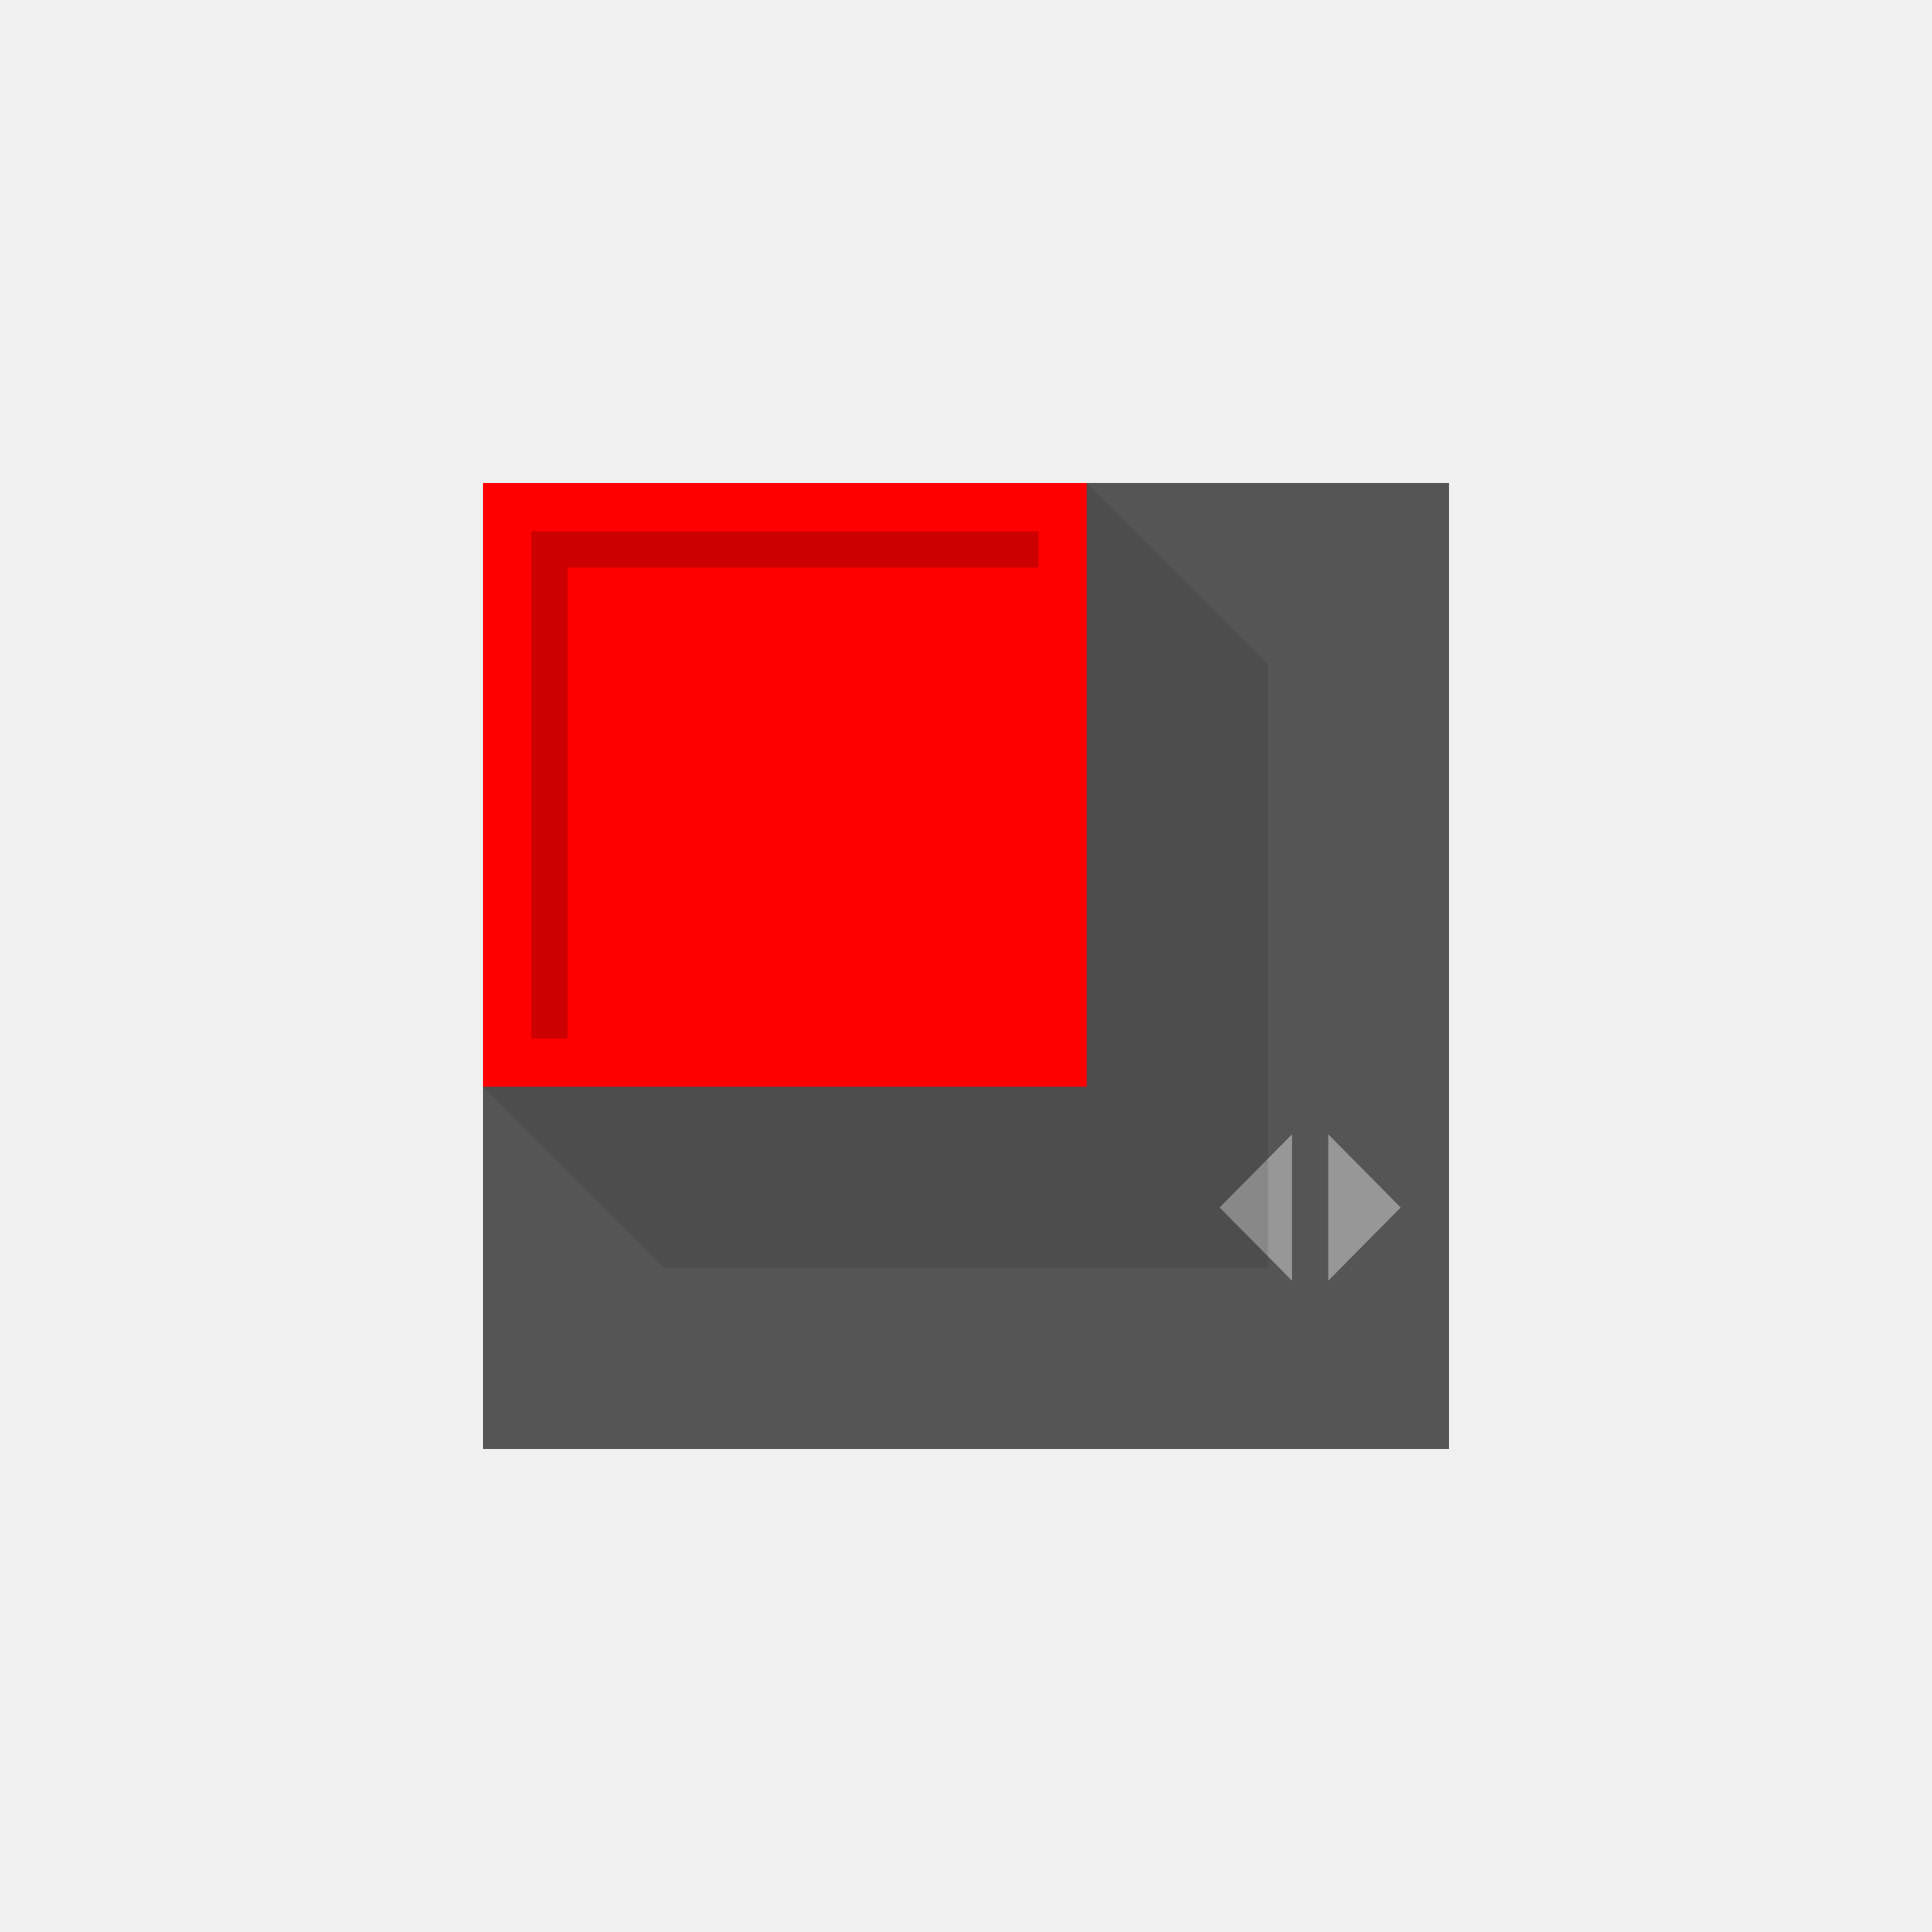
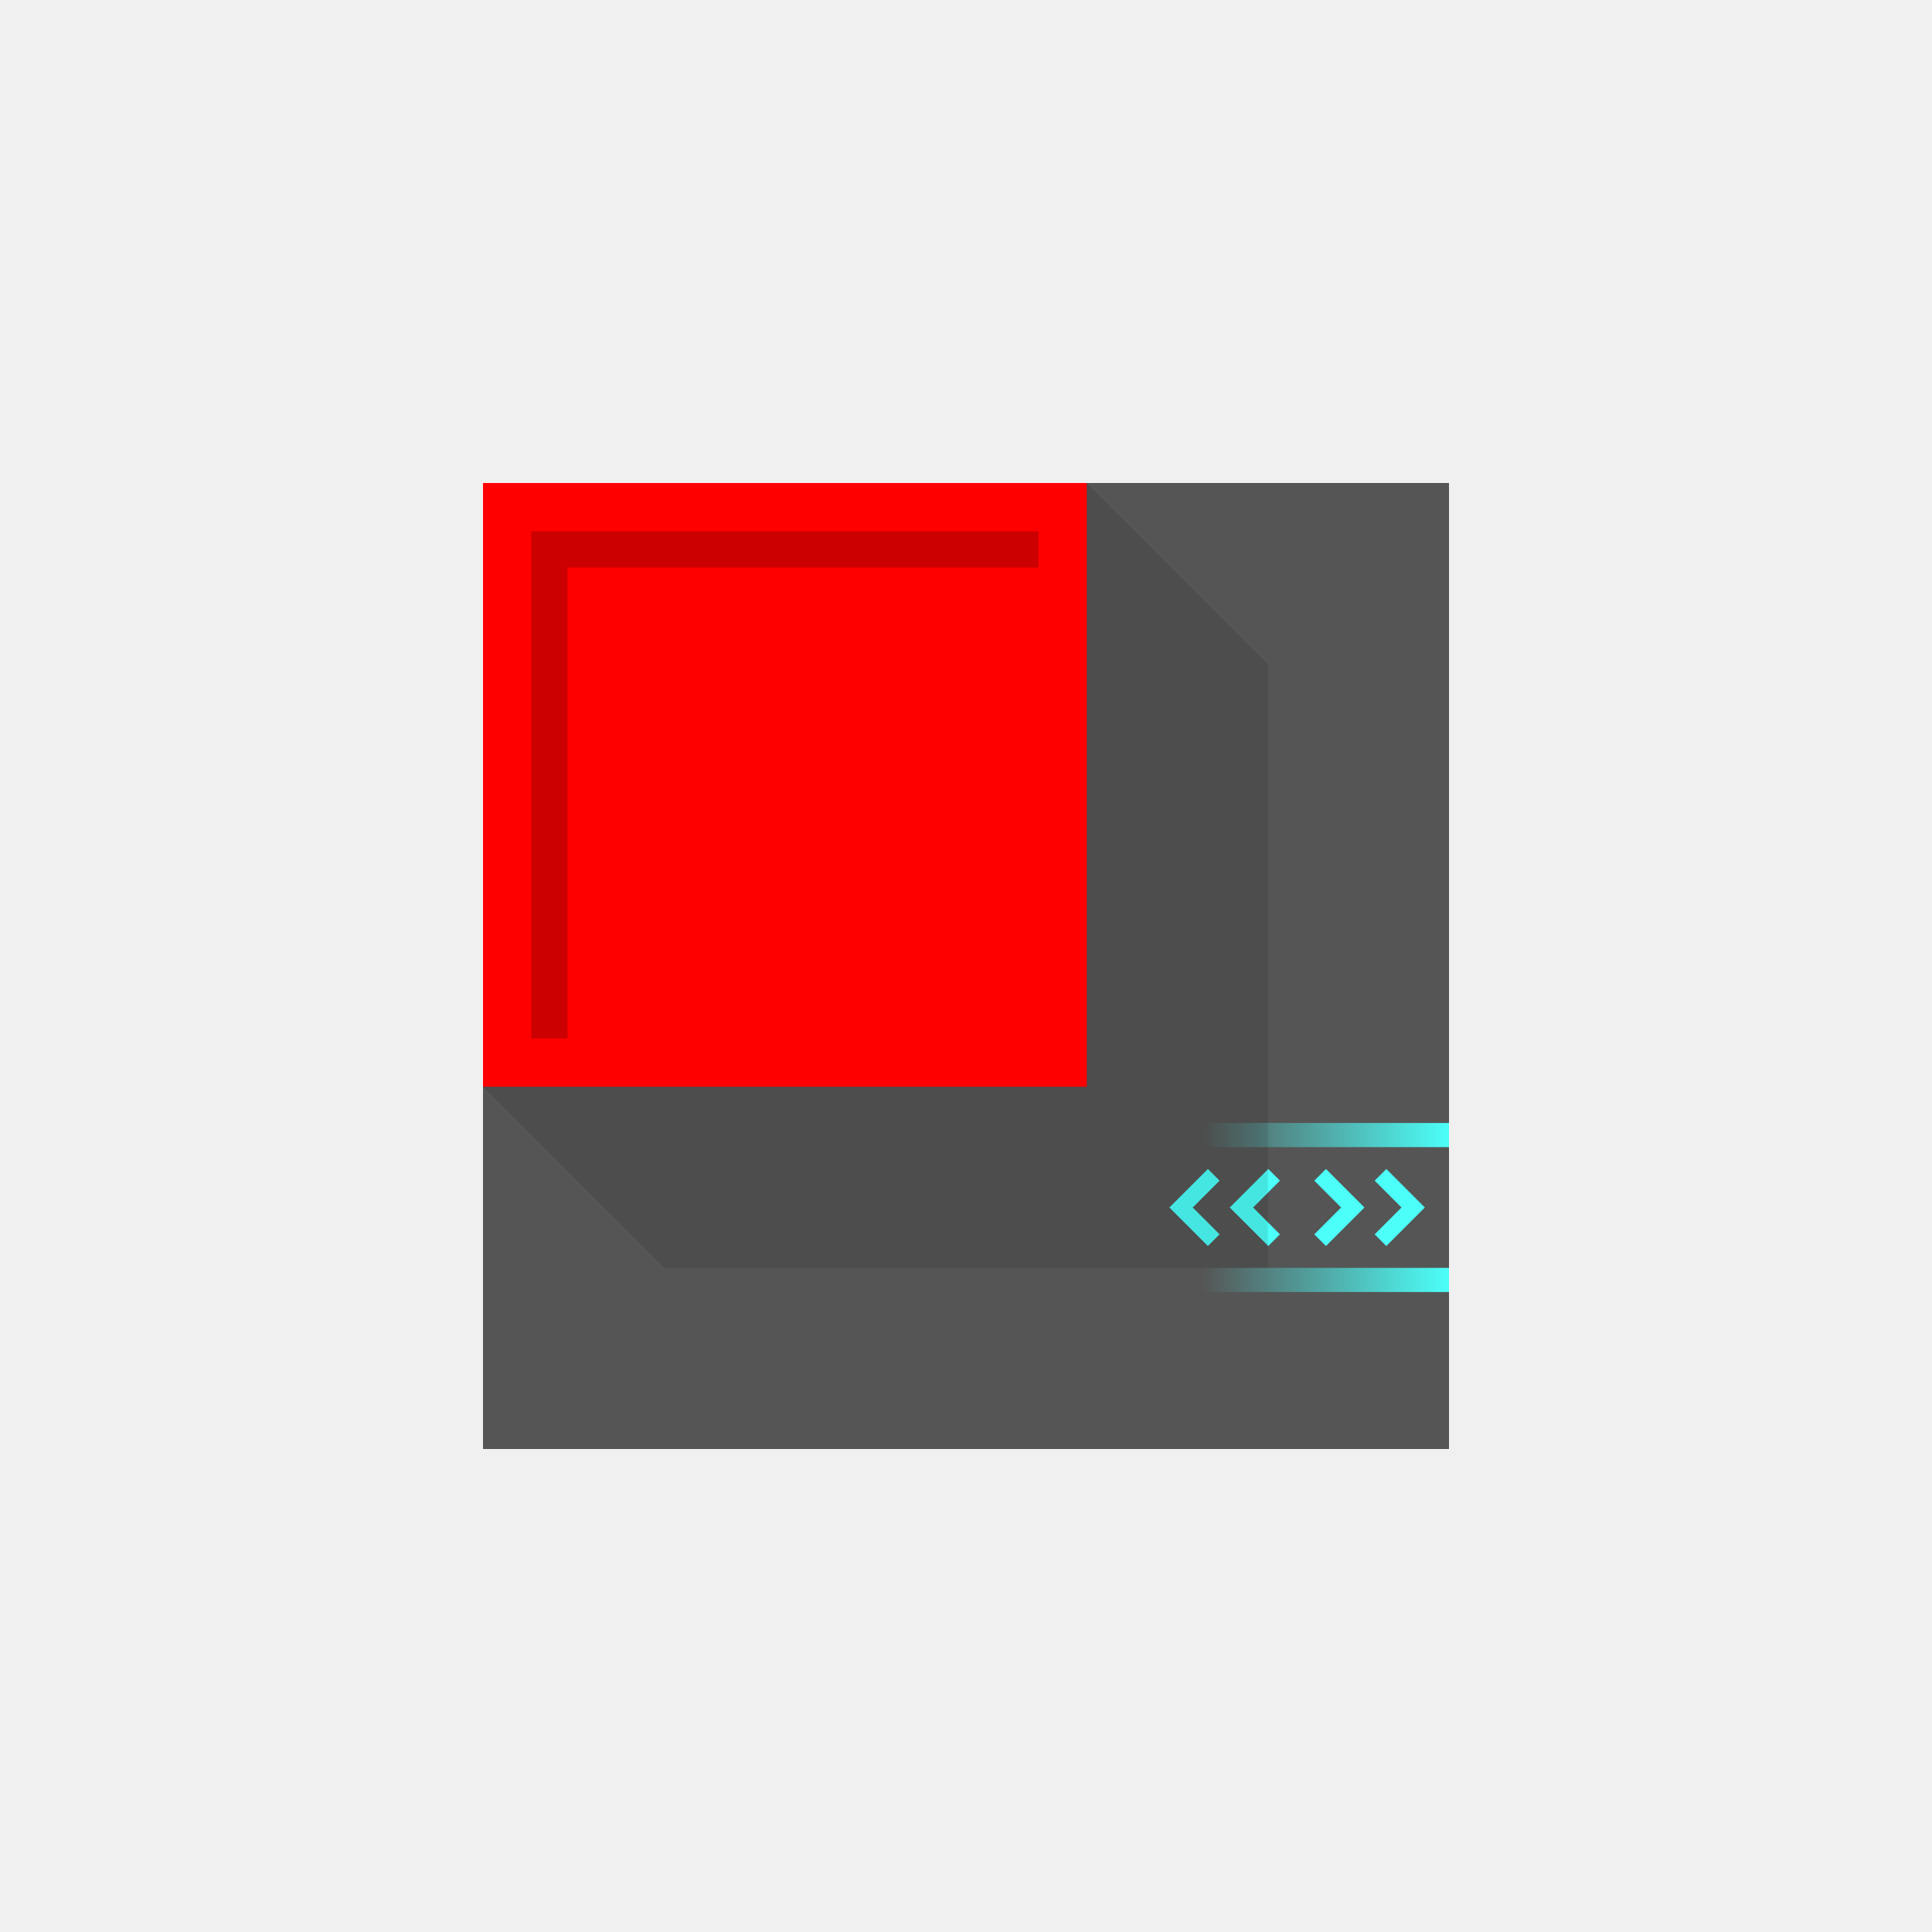
<svg xmlns="http://www.w3.org/2000/svg" width="160" height="160" viewBox="0 0 160 160" fill="none">
  <g id="Storage-Right">
    <g id="Ground">
      <rect id="Fill" x="40" y="40" width="80" height="80" fill="#555555" />
-       <path id="Polygon 1" d="M101 100L107 93.938L107 106.062L101 100Z" fill="white" fill-opacity="0.39" />
-       <path id="Polygon 2" d="M116 100L110 106.062L110 93.938L116 100Z" fill="white" fill-opacity="0.39" />
+     </g>
+     <g id="Entry">
+       <rect id="Rectangle 9" x="120" y="107" width="36" height="2" transform="rotate(180 120 107)" fill="url(#paint0_linear_99_318)" />
+       <rect id="Rectangle 10" x="120" y="95" width="36" height="2" transform="rotate(180 120 95)" fill="url(#paint1_linear_99_318)" />
+       <path id="Subtract" d="M113.844 102.223L116.066 100L113.844 97.777L114.811 96.811L118 100L114.811 103.189L113.844 102.223Z" fill="#4CFFF9" />
+       <path id="Subtract_2" d="M108.844 102.223L111.066 100L108.844 97.777L109.811 96.811L113 100L109.811 103.189L108.844 102.223Z" fill="#4CFFF9" />
+       <path id="Subtract_3" d="M106 97.777L103.777 100L106 102.223L105.033 103.189L101.844 100L105.033 96.811L106 97.777Z" fill="#4CFFF9" />
+       <path id="Subtract_4" d="M101 97.777L98.777 100L101 102.223L100.033 103.189L96.844 100L100.033 96.811L101 97.777Z" fill="#4CFFF9" />
    </g>
    <g id="Shadows">
      <path id="Shadow" d="M105 55V105H55L40 90V40H90L105 55Z" fill="black" fill-opacity="0.1" />
    </g>
    <rect id="PinPlacement" x="44.5" y="44.5" width="41" height="41" stroke="black" />
    <g id="Building">
      <rect id="RoofMain" x="40" y="40" width="50" height="50" fill="#FF0000" />
      <path id="RoofShadow" d="M86 47H47V86H44V44H86V47Z" fill="#CC0000" />
    </g>
  </g>
+   <defs>
+     <linearGradient id="paint0_linear_99_318" x1="120" y1="108" x2="156" y2="108" gradientUnits="userSpaceOnUse">
+       <stop stop-color="#4CFFF9" />
+       <stop offset="0.567" stop-color="#4CFFF9" stop-opacity="0" />
+     </linearGradient>
+     <linearGradient id="paint1_linear_99_318" x1="120" y1="96" x2="156" y2="96" gradientUnits="userSpaceOnUse">
+       <stop stop-color="#4CFFF9" />
+       <stop offset="0.567" stop-color="#4CFFF9" stop-opacity="0" />
+     </linearGradient>
+   </defs>
</svg>
